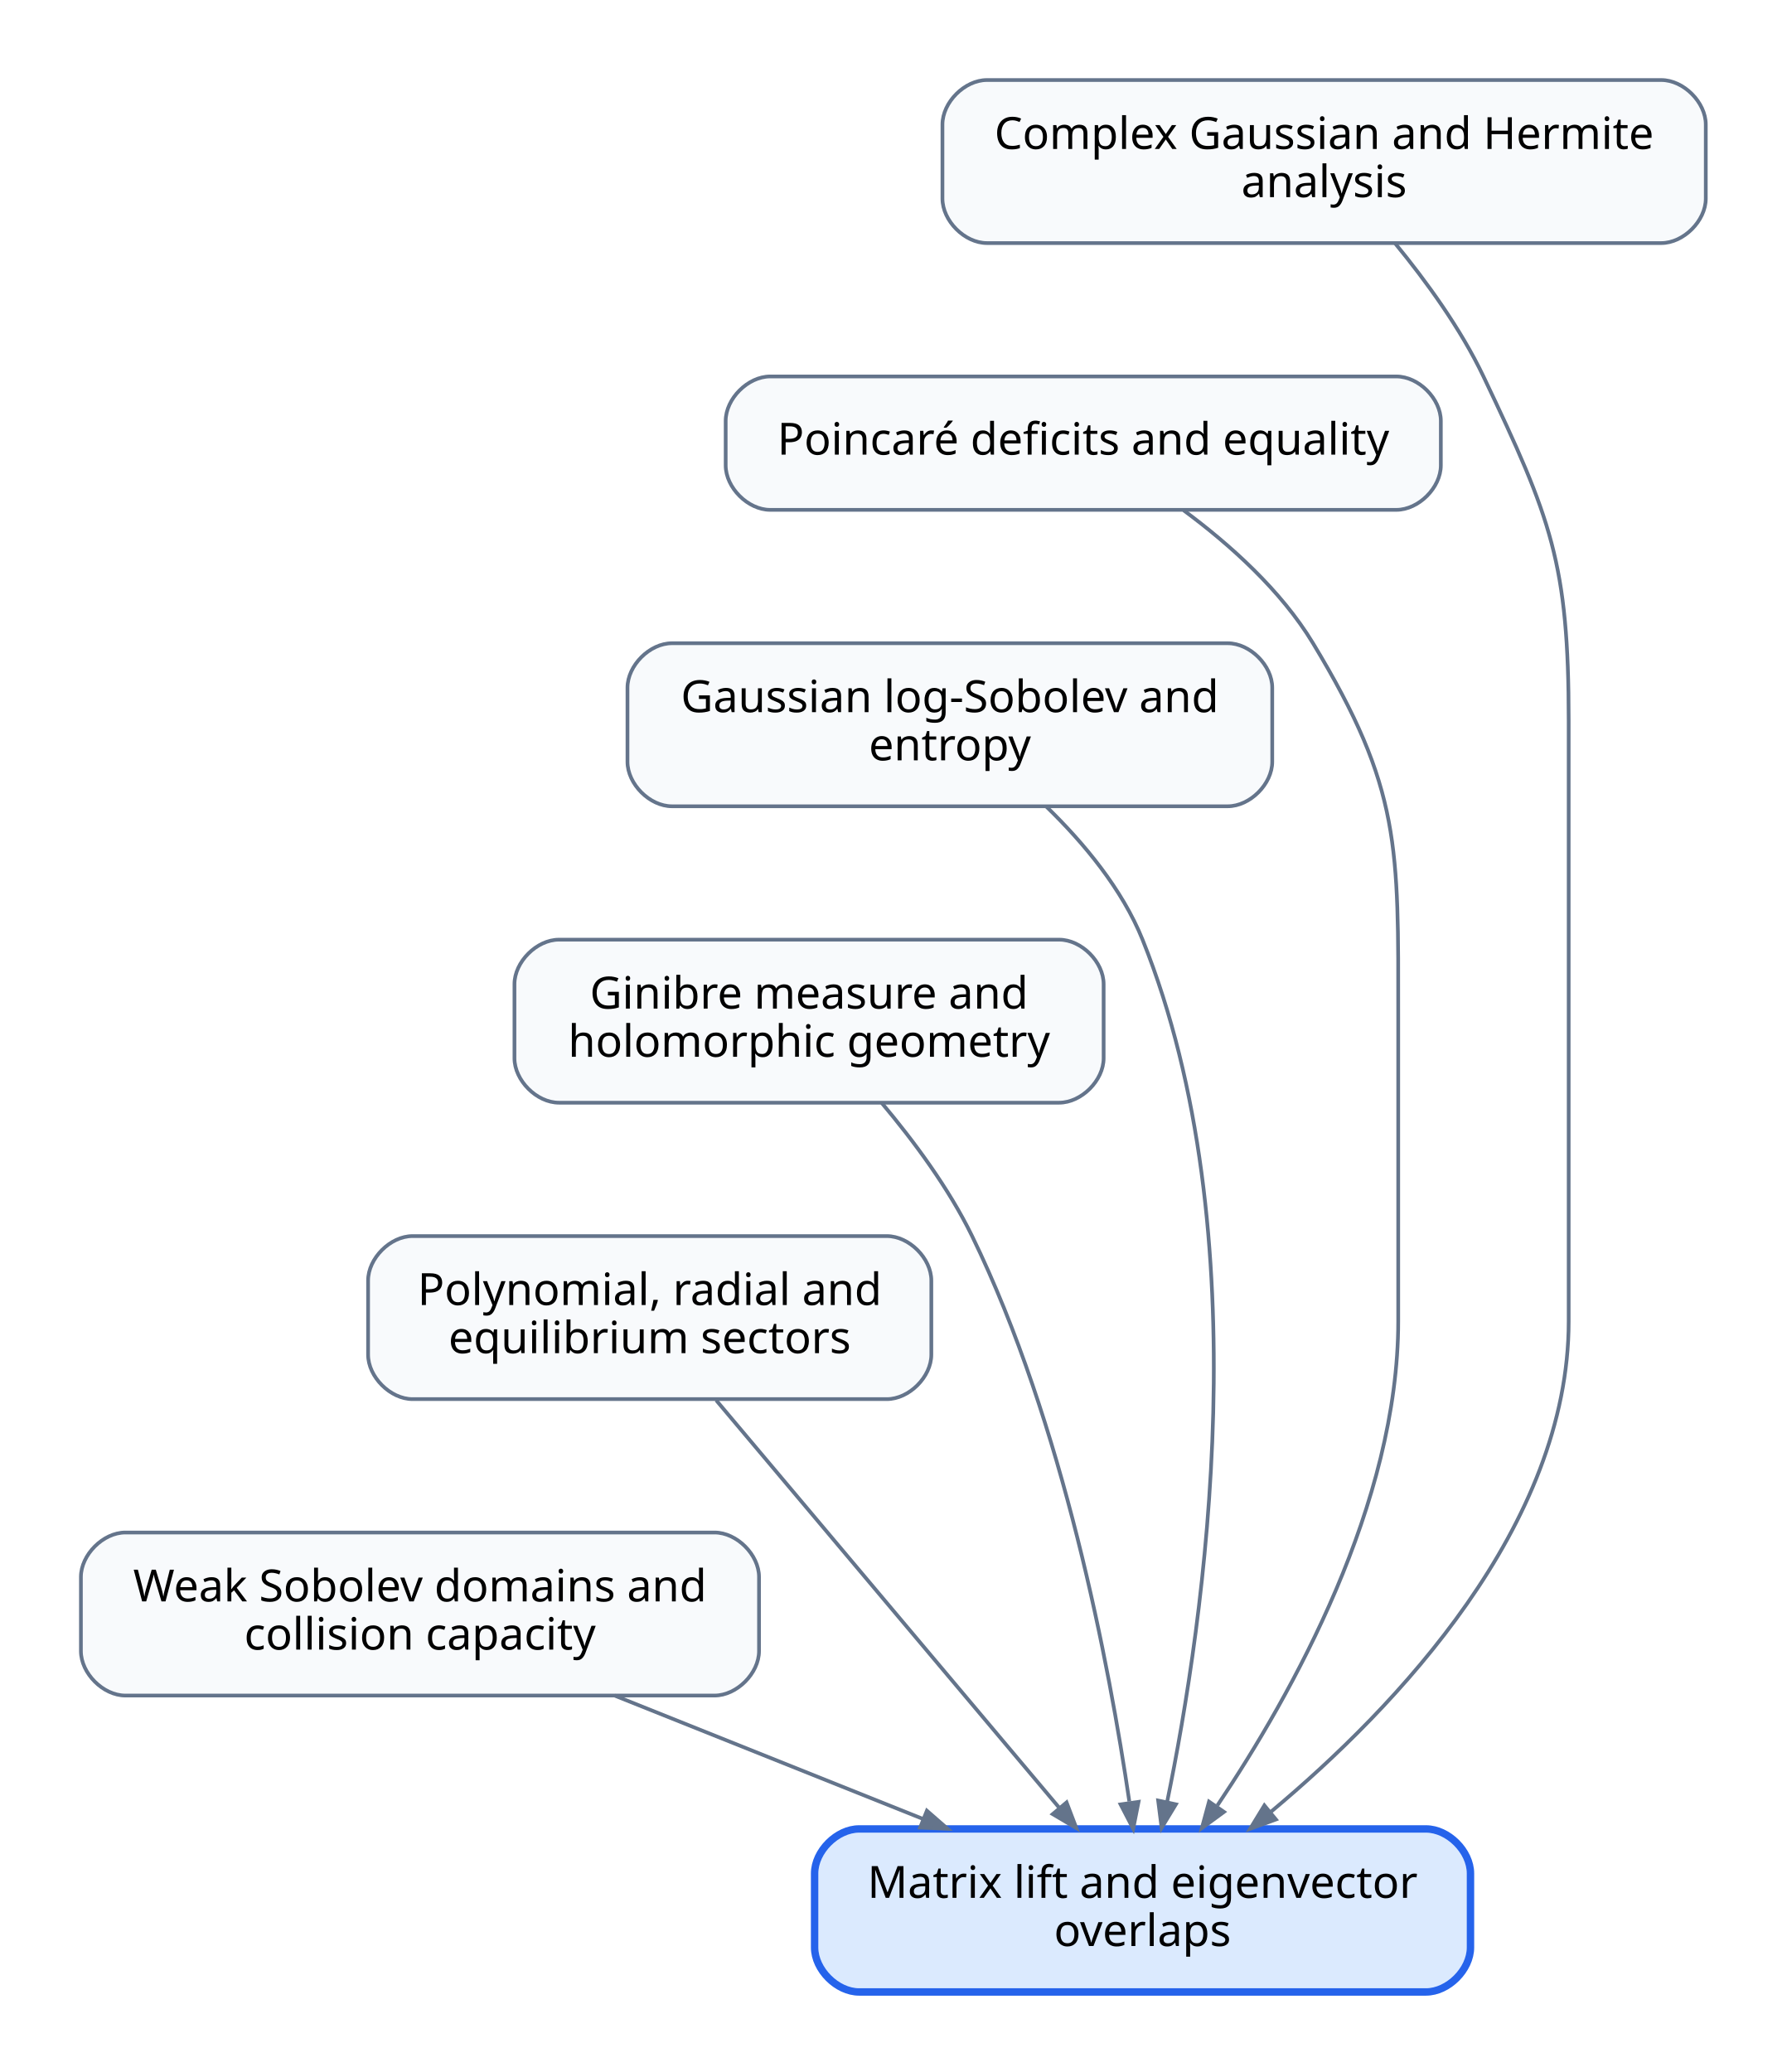
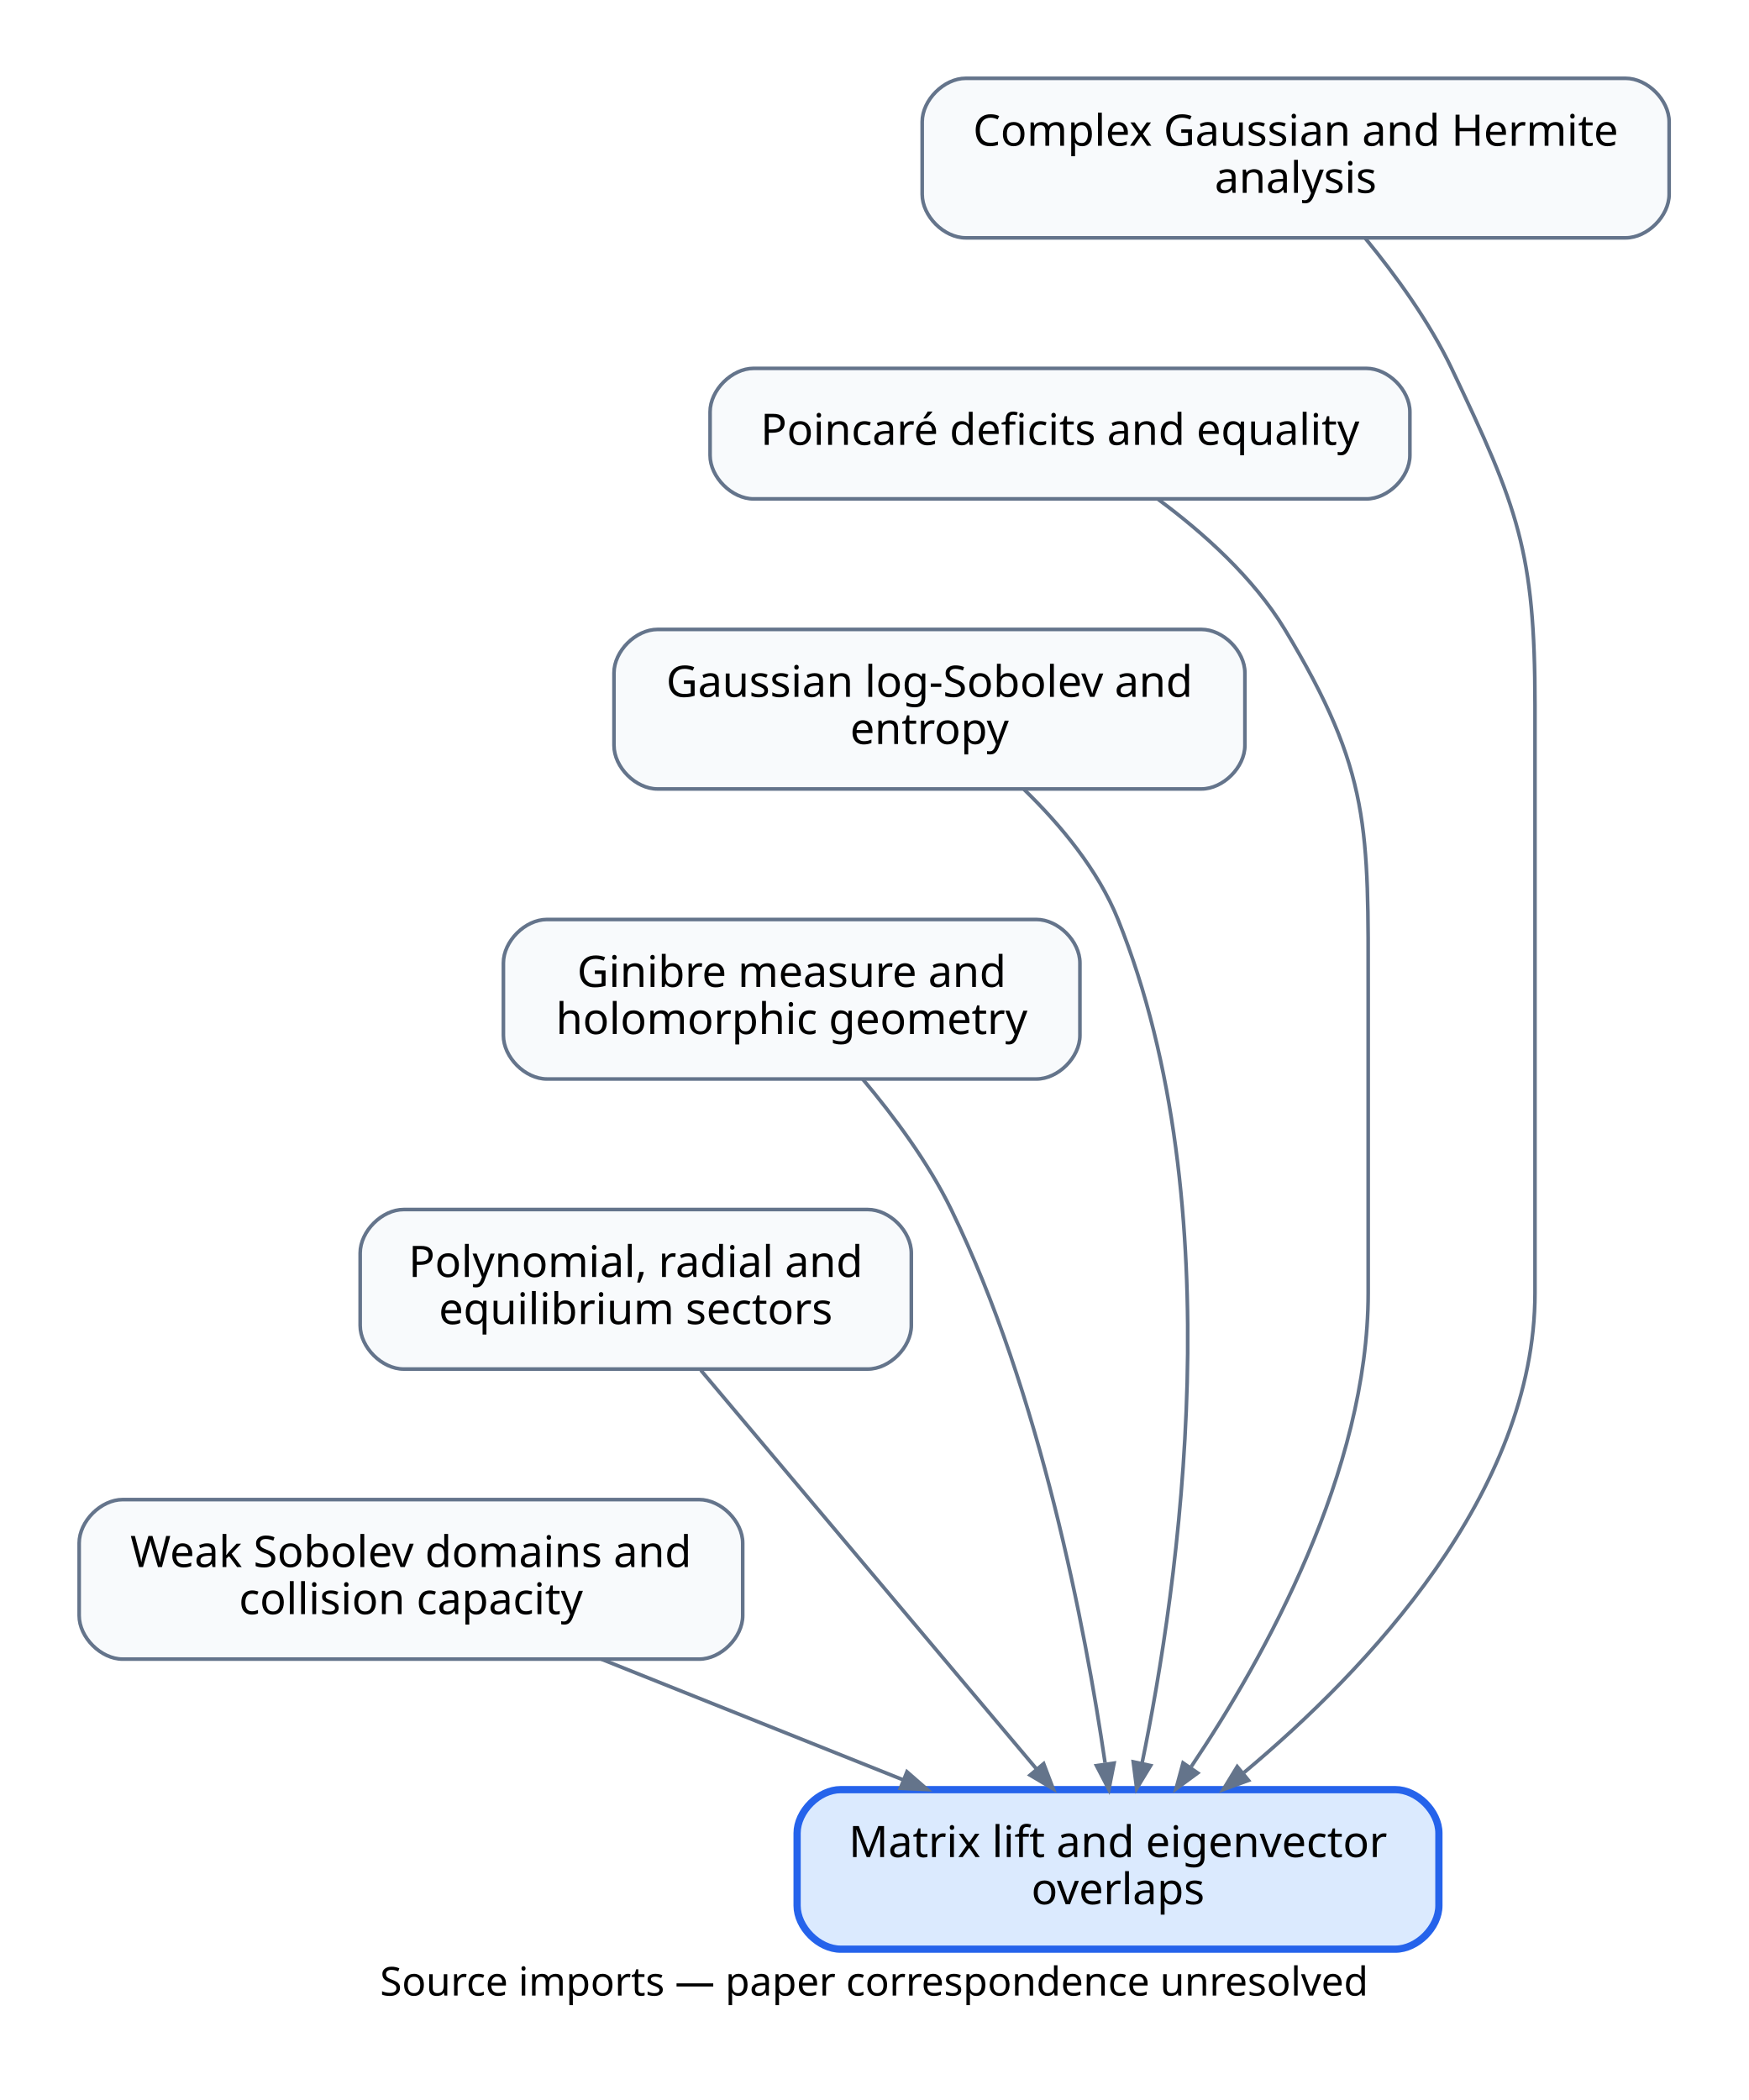
- <svg xmlns="http://www.w3.org/2000/svg" width="482pt" height="559pt" viewBox="0.00 0.00 481.70 559.20">
-   <g id="graph0" class="graph" transform="scale(1 1) rotate(0) translate(21.6 537.6)">
+ <svg xmlns="http://www.w3.org/2000/svg" width="482pt" height="579pt" viewBox="0.00 0.00 481.70 579.20">
+   <g id="graph0" class="graph" transform="scale(1 1) rotate(0) translate(21.6 557.6)">
+     <text text-anchor="middle" x="219.25" y="-7.2" font-family="sans-serif" font-size="11.00">Source imports — paper correspondence unresolved</text>
    <g id="node1" class="node">
-       <path fill="#f8fafc" stroke="#64748b" d="M426.5,-516C426.5,-516 244.5,-516 244.5,-516 238.5,-516 232.5,-510 232.5,-504 232.5,-504 232.5,-484 232.5,-484 232.5,-478 238.5,-472 244.5,-472 244.5,-472 426.5,-472 426.5,-472 432.5,-472 438.5,-478 438.5,-484 438.5,-484 438.5,-504 438.5,-504 438.5,-510 432.5,-516 426.5,-516" />
-       <text text-anchor="middle" x="335.5" y="-497.4" font-family="sans-serif" font-size="12.00">Complex Gaussian and Hermite</text>
-       <text text-anchor="middle" x="335.5" y="-484.4" font-family="sans-serif" font-size="12.00">analysis</text>
+       <path fill="#f8fafc" stroke="#64748b" d="M426.5,-536C426.5,-536 244.5,-536 244.5,-536 238.5,-536 232.5,-530 232.5,-524 232.5,-524 232.5,-504 232.5,-504 232.5,-498 238.5,-492 244.5,-492 244.5,-492 426.5,-492 426.5,-492 432.5,-492 438.5,-498 438.5,-504 438.5,-504 438.5,-524 438.5,-524 438.5,-530 432.5,-536 426.5,-536" />
+       <text text-anchor="middle" x="335.5" y="-517.4" font-family="sans-serif" font-size="12.00">Complex Gaussian and Hermite</text>
+       <text text-anchor="middle" x="335.5" y="-504.4" font-family="sans-serif" font-size="12.00">analysis</text>
    </g>
    <g id="node2" class="node">
-       <path fill="#f8fafc" stroke="#64748b" d="M355,-436C355,-436 186,-436 186,-436 180,-436 174,-430 174,-424 174,-424 174,-412 174,-412 174,-406 180,-400 186,-400 186,-400 355,-400 355,-400 361,-400 367,-406 367,-412 367,-412 367,-424 367,-424 367,-430 361,-436 355,-436" />
-       <text text-anchor="middle" x="270.5" y="-414.9" font-family="sans-serif" font-size="12.00">Poincaré deficits and equality</text>
+       <path fill="#f8fafc" stroke="#64748b" d="M355,-456C355,-456 186,-456 186,-456 180,-456 174,-450 174,-444 174,-444 174,-432 174,-432 174,-426 180,-420 186,-420 186,-420 355,-420 355,-420 361,-420 367,-426 367,-432 367,-432 367,-444 367,-444 367,-450 361,-456 355,-456" />
+       <text text-anchor="middle" x="270.5" y="-434.9" font-family="sans-serif" font-size="12.00">Poincaré deficits and equality</text>
    </g>
    <g id="node7" class="node">
-       <path fill="#dbeafe" stroke="#2563eb" stroke-width="2" d="M363,-44C363,-44 210,-44 210,-44 204,-44 198,-38 198,-32 198,-32 198,-12 198,-12 198,-6 204,0 210,0 210,0 363,0 363,0 369,0 375,-6 375,-12 375,-12 375,-32 375,-32 375,-38 369,-44 363,-44" />
-       <text text-anchor="middle" x="286.5" y="-25.4" font-family="sans-serif" font-size="12.00">Matrix lift and eigenvector</text>
-       <text text-anchor="middle" x="286.5" y="-12.4" font-family="sans-serif" font-size="12.00">overlaps</text>
+       <path fill="#dbeafe" stroke="#2563eb" stroke-width="2" d="M363,-64C363,-64 210,-64 210,-64 204,-64 198,-58 198,-52 198,-52 198,-32 198,-32 198,-26 204,-20 210,-20 210,-20 363,-20 363,-20 369,-20 375,-26 375,-32 375,-32 375,-52 375,-52 375,-58 369,-64 363,-64" />
+       <text text-anchor="middle" x="286.5" y="-45.4" font-family="sans-serif" font-size="12.00">Matrix lift and eigenvector</text>
+       <text text-anchor="middle" x="286.5" y="-32.4" font-family="sans-serif" font-size="12.00">overlaps</text>
    </g>
    <g id="edge1" class="edge">
-       <path fill="none" stroke="#64748b" d="M354.69,-471.89C363.07,-461.68 372.37,-448.87 378.5,-436 396.8,-397.56 401.5,-385.58 401.5,-343 401.5,-343 401.5,-343 401.5,-181 401.5,-125.84 355.11,-77.01 321.26,-48.72" />
-       <polygon fill="#64748b" stroke="#64748b" points="322.49,-46.56 315.52,-44.02 319.38,-50.35 322.49,-46.56" />
+       <path fill="none" stroke="#64748b" d="M354.69,-491.89C363.07,-481.68 372.37,-468.87 378.5,-456 396.8,-417.56 401.5,-405.58 401.5,-363 401.5,-363 401.5,-363 401.5,-201 401.5,-145.84 355.11,-97.01 321.26,-68.72" />
+       <polygon fill="#64748b" stroke="#64748b" points="322.49,-66.56 315.52,-64.02 319.38,-70.35 322.49,-66.56" />
    </g>
    <g id="node3" class="node">
-       <path fill="#f8fafc" stroke="#64748b" d="M309.5,-364C309.5,-364 159.5,-364 159.5,-364 153.5,-364 147.5,-358 147.5,-352 147.5,-352 147.5,-332 147.5,-332 147.5,-326 153.5,-320 159.5,-320 159.5,-320 309.5,-320 309.5,-320 315.5,-320 321.5,-326 321.5,-332 321.5,-332 321.5,-352 321.5,-352 321.5,-358 315.5,-364 309.5,-364" />
-       <text text-anchor="middle" x="234.5" y="-345.4" font-family="sans-serif" font-size="12.00">Gaussian log-Sobolev and</text>
-       <text text-anchor="middle" x="234.5" y="-332.4" font-family="sans-serif" font-size="12.00">entropy</text>
+       <path fill="#f8fafc" stroke="#64748b" d="M309.5,-384C309.5,-384 159.5,-384 159.5,-384 153.5,-384 147.5,-378 147.5,-372 147.5,-372 147.5,-352 147.5,-352 147.5,-346 153.5,-340 159.5,-340 159.5,-340 309.5,-340 309.5,-340 315.5,-340 321.5,-346 321.5,-352 321.5,-352 321.5,-372 321.5,-372 321.5,-378 315.5,-384 309.5,-384" />
+       <text text-anchor="middle" x="234.5" y="-365.4" font-family="sans-serif" font-size="12.00">Gaussian log-Sobolev and</text>
+       <text text-anchor="middle" x="234.5" y="-352.4" font-family="sans-serif" font-size="12.00">entropy</text>
    </g>
    <g id="edge2" class="edge">
-       <path fill="none" stroke="#64748b" d="M297.59,-399.87C310.01,-390.68 323.86,-378.3 332.5,-364 356.32,-324.6 355.5,-309.04 355.5,-263 355.5,-263 355.5,-263 355.5,-181 355.5,-131.82 327.07,-80.68 306.71,-50.36" />
-       <polygon fill="#64748b" stroke="#64748b" points="308.48,-48.6 302.5,-44.21 304.44,-51.37 308.48,-48.6" />
+       <path fill="none" stroke="#64748b" d="M297.59,-419.87C310.01,-410.68 323.86,-398.3 332.5,-384 356.32,-344.6 355.5,-329.04 355.5,-283 355.5,-283 355.5,-283 355.5,-201 355.5,-151.82 327.07,-100.68 306.71,-70.36" />
+       <polygon fill="#64748b" stroke="#64748b" points="308.48,-68.6 302.5,-64.21 304.44,-71.37 308.48,-68.6" />
    </g>
    <g id="node4" class="node">
-       <path fill="#f8fafc" stroke="#64748b" d="M264,-284C264,-284 129,-284 129,-284 123,-284 117,-278 117,-272 117,-272 117,-252 117,-252 117,-246 123,-240 129,-240 129,-240 264,-240 264,-240 270,-240 276,-246 276,-252 276,-252 276,-272 276,-272 276,-278 270,-284 264,-284" />
-       <text text-anchor="middle" x="196.5" y="-265.4" font-family="sans-serif" font-size="12.00">Ginibre measure and</text>
-       <text text-anchor="middle" x="196.5" y="-252.4" font-family="sans-serif" font-size="12.00">holomorphic geometry</text>
+       <path fill="#f8fafc" stroke="#64748b" d="M264,-304C264,-304 129,-304 129,-304 123,-304 117,-298 117,-292 117,-292 117,-272 117,-272 117,-266 123,-260 129,-260 129,-260 264,-260 264,-260 270,-260 276,-266 276,-272 276,-272 276,-292 276,-292 276,-298 270,-304 264,-304" />
+       <text text-anchor="middle" x="196.5" y="-285.4" font-family="sans-serif" font-size="12.00">Ginibre measure and</text>
+       <text text-anchor="middle" x="196.5" y="-272.4" font-family="sans-serif" font-size="12.00">holomorphic geometry</text>
    </g>
    <g id="edge3" class="edge">
-       <path fill="none" stroke="#64748b" d="M260.58,-319.87C270.63,-310.12 281,-297.67 286.5,-284 318.4,-204.66 303.27,-100.46 293.11,-51.17" />
-       <polygon fill="#64748b" stroke="#64748b" points="295.5,-50.64 291.65,-44.3 290.71,-51.66 295.5,-50.64" />
+       <path fill="none" stroke="#64748b" d="M260.58,-339.87C270.63,-330.12 281,-317.67 286.5,-304 318.4,-224.66 303.27,-120.46 293.11,-71.17" />
+       <polygon fill="#64748b" stroke="#64748b" points="295.5,-70.64 291.65,-64.3 290.71,-71.66 295.5,-70.64" />
    </g>
    <g id="node5" class="node">
-       <path fill="#f8fafc" stroke="#64748b" d="M217.5,-204C217.5,-204 89.5,-204 89.5,-204 83.5,-204 77.5,-198 77.5,-192 77.5,-192 77.5,-172 77.5,-172 77.5,-166 83.5,-160 89.5,-160 89.5,-160 217.5,-160 217.5,-160 223.5,-160 229.5,-166 229.5,-172 229.5,-172 229.5,-192 229.5,-192 229.5,-198 223.5,-204 217.5,-204" />
-       <text text-anchor="middle" x="153.5" y="-185.4" font-family="sans-serif" font-size="12.00">Polynomial, radial and</text>
-       <text text-anchor="middle" x="153.5" y="-172.4" font-family="sans-serif" font-size="12.00">equilibrium sectors</text>
+       <path fill="#f8fafc" stroke="#64748b" d="M217.5,-224C217.5,-224 89.5,-224 89.5,-224 83.5,-224 77.5,-218 77.5,-212 77.5,-212 77.5,-192 77.5,-192 77.5,-186 83.5,-180 89.5,-180 89.5,-180 217.5,-180 217.5,-180 223.5,-180 229.5,-186 229.5,-192 229.5,-192 229.5,-212 229.5,-212 229.5,-218 223.5,-224 217.5,-224" />
+       <text text-anchor="middle" x="153.5" y="-205.4" font-family="sans-serif" font-size="12.00">Polynomial, radial and</text>
+       <text text-anchor="middle" x="153.5" y="-192.4" font-family="sans-serif" font-size="12.00">equilibrium sectors</text>
    </g>
    <g id="edge4" class="edge">
-       <path fill="none" stroke="#64748b" d="M216.11,-239.94C224.69,-229.74 234.21,-216.93 240.5,-204 265.15,-153.38 277.52,-88.15 282.93,-51.43" />
-       <polygon fill="#64748b" stroke="#64748b" points="285.42,-51.31 283.98,-44.04 280.57,-50.62 285.42,-51.31" />
+       <path fill="none" stroke="#64748b" d="M216.11,-259.94C224.69,-249.74 234.21,-236.93 240.5,-224 265.15,-173.38 277.52,-108.15 282.93,-71.43" />
+       <polygon fill="#64748b" stroke="#64748b" points="285.42,-71.31 283.98,-64.04 280.57,-70.62 285.42,-71.31" />
    </g>
    <g id="node6" class="node">
-       <path fill="#f8fafc" stroke="#64748b" d="M171,-124C171,-124 12,-124 12,-124 6,-124 0,-118 0,-112 0,-112 0,-92 0,-92 0,-86 6,-80 12,-80 12,-80 171,-80 171,-80 177,-80 183,-86 183,-92 183,-92 183,-112 183,-112 183,-118 177,-124 171,-124" />
-       <text text-anchor="middle" x="91.5" y="-105.4" font-family="sans-serif" font-size="12.00">Weak Sobolev domains and</text>
-       <text text-anchor="middle" x="91.5" y="-92.4" font-family="sans-serif" font-size="12.00">collision capacity</text>
+       <path fill="#f8fafc" stroke="#64748b" d="M171,-144C171,-144 12,-144 12,-144 6,-144 0,-138 0,-132 0,-132 0,-112 0,-112 0,-106 6,-100 12,-100 12,-100 171,-100 171,-100 177,-100 183,-106 183,-112 183,-112 183,-132 183,-132 183,-138 177,-144 171,-144" />
+       <text text-anchor="middle" x="91.5" y="-125.4" font-family="sans-serif" font-size="12.00">Weak Sobolev domains and</text>
+       <text text-anchor="middle" x="91.5" y="-112.4" font-family="sans-serif" font-size="12.00">collision capacity</text>
    </g>
    <g id="edge5" class="edge">
-       <path fill="none" stroke="#64748b" d="M171.44,-159.69C195.4,-131.22 237.86,-80.78 263.96,-49.78" />
-       <polygon fill="#64748b" stroke="#64748b" points="266,-51.16 268.64,-44.22 262.25,-48 266,-51.16" />
+       <path fill="none" stroke="#64748b" d="M171.44,-179.69C195.4,-151.22 237.86,-100.78 263.96,-69.78" />
+       <polygon fill="#64748b" stroke="#64748b" points="266,-71.16 268.64,-64.22 262.25,-68 266,-71.16" />
    </g>
    <g id="edge6" class="edge">
-       <path fill="none" stroke="#64748b" d="M144.01,-79.99C169.7,-69.72 200.72,-57.31 227.25,-46.7" />
-       <polygon fill="#64748b" stroke="#64748b" points="228.3,-48.92 233.89,-44.04 226.48,-44.37 228.3,-48.92" />
+       <path fill="none" stroke="#64748b" d="M144.01,-99.99C169.7,-89.72 200.72,-77.31 227.25,-66.7" />
+       <polygon fill="#64748b" stroke="#64748b" points="228.3,-68.92 233.89,-64.04 226.48,-64.37 228.3,-68.92" />
    </g>
  </g>
</svg>
